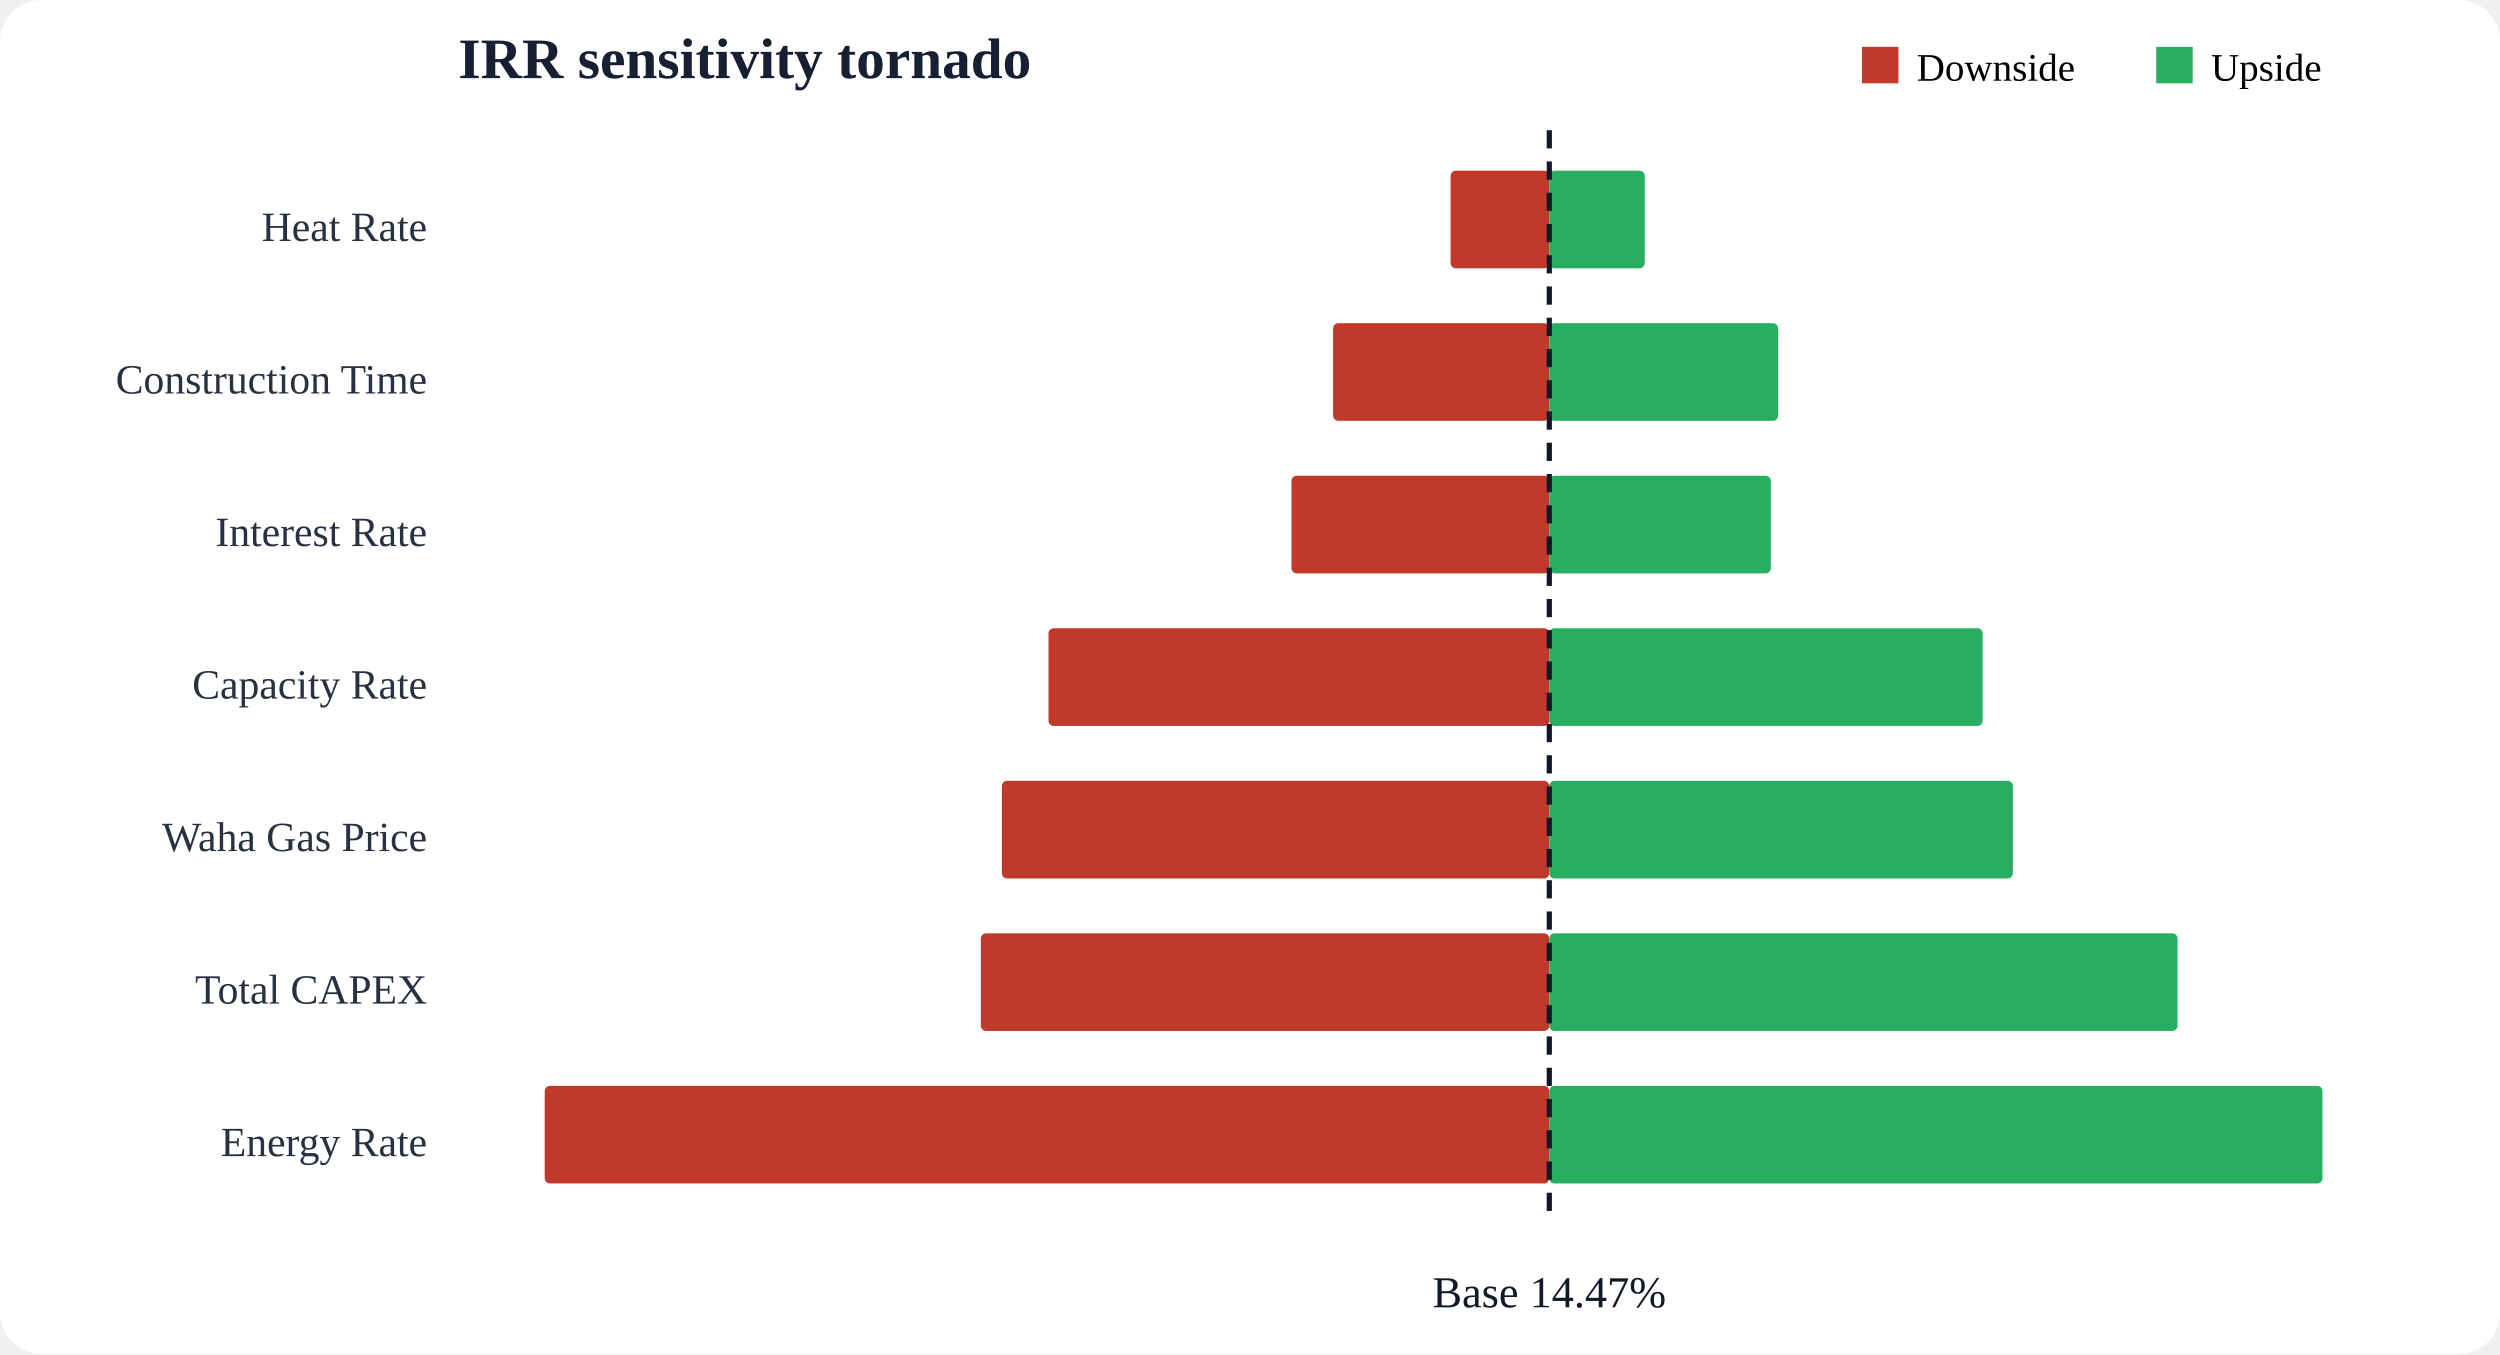
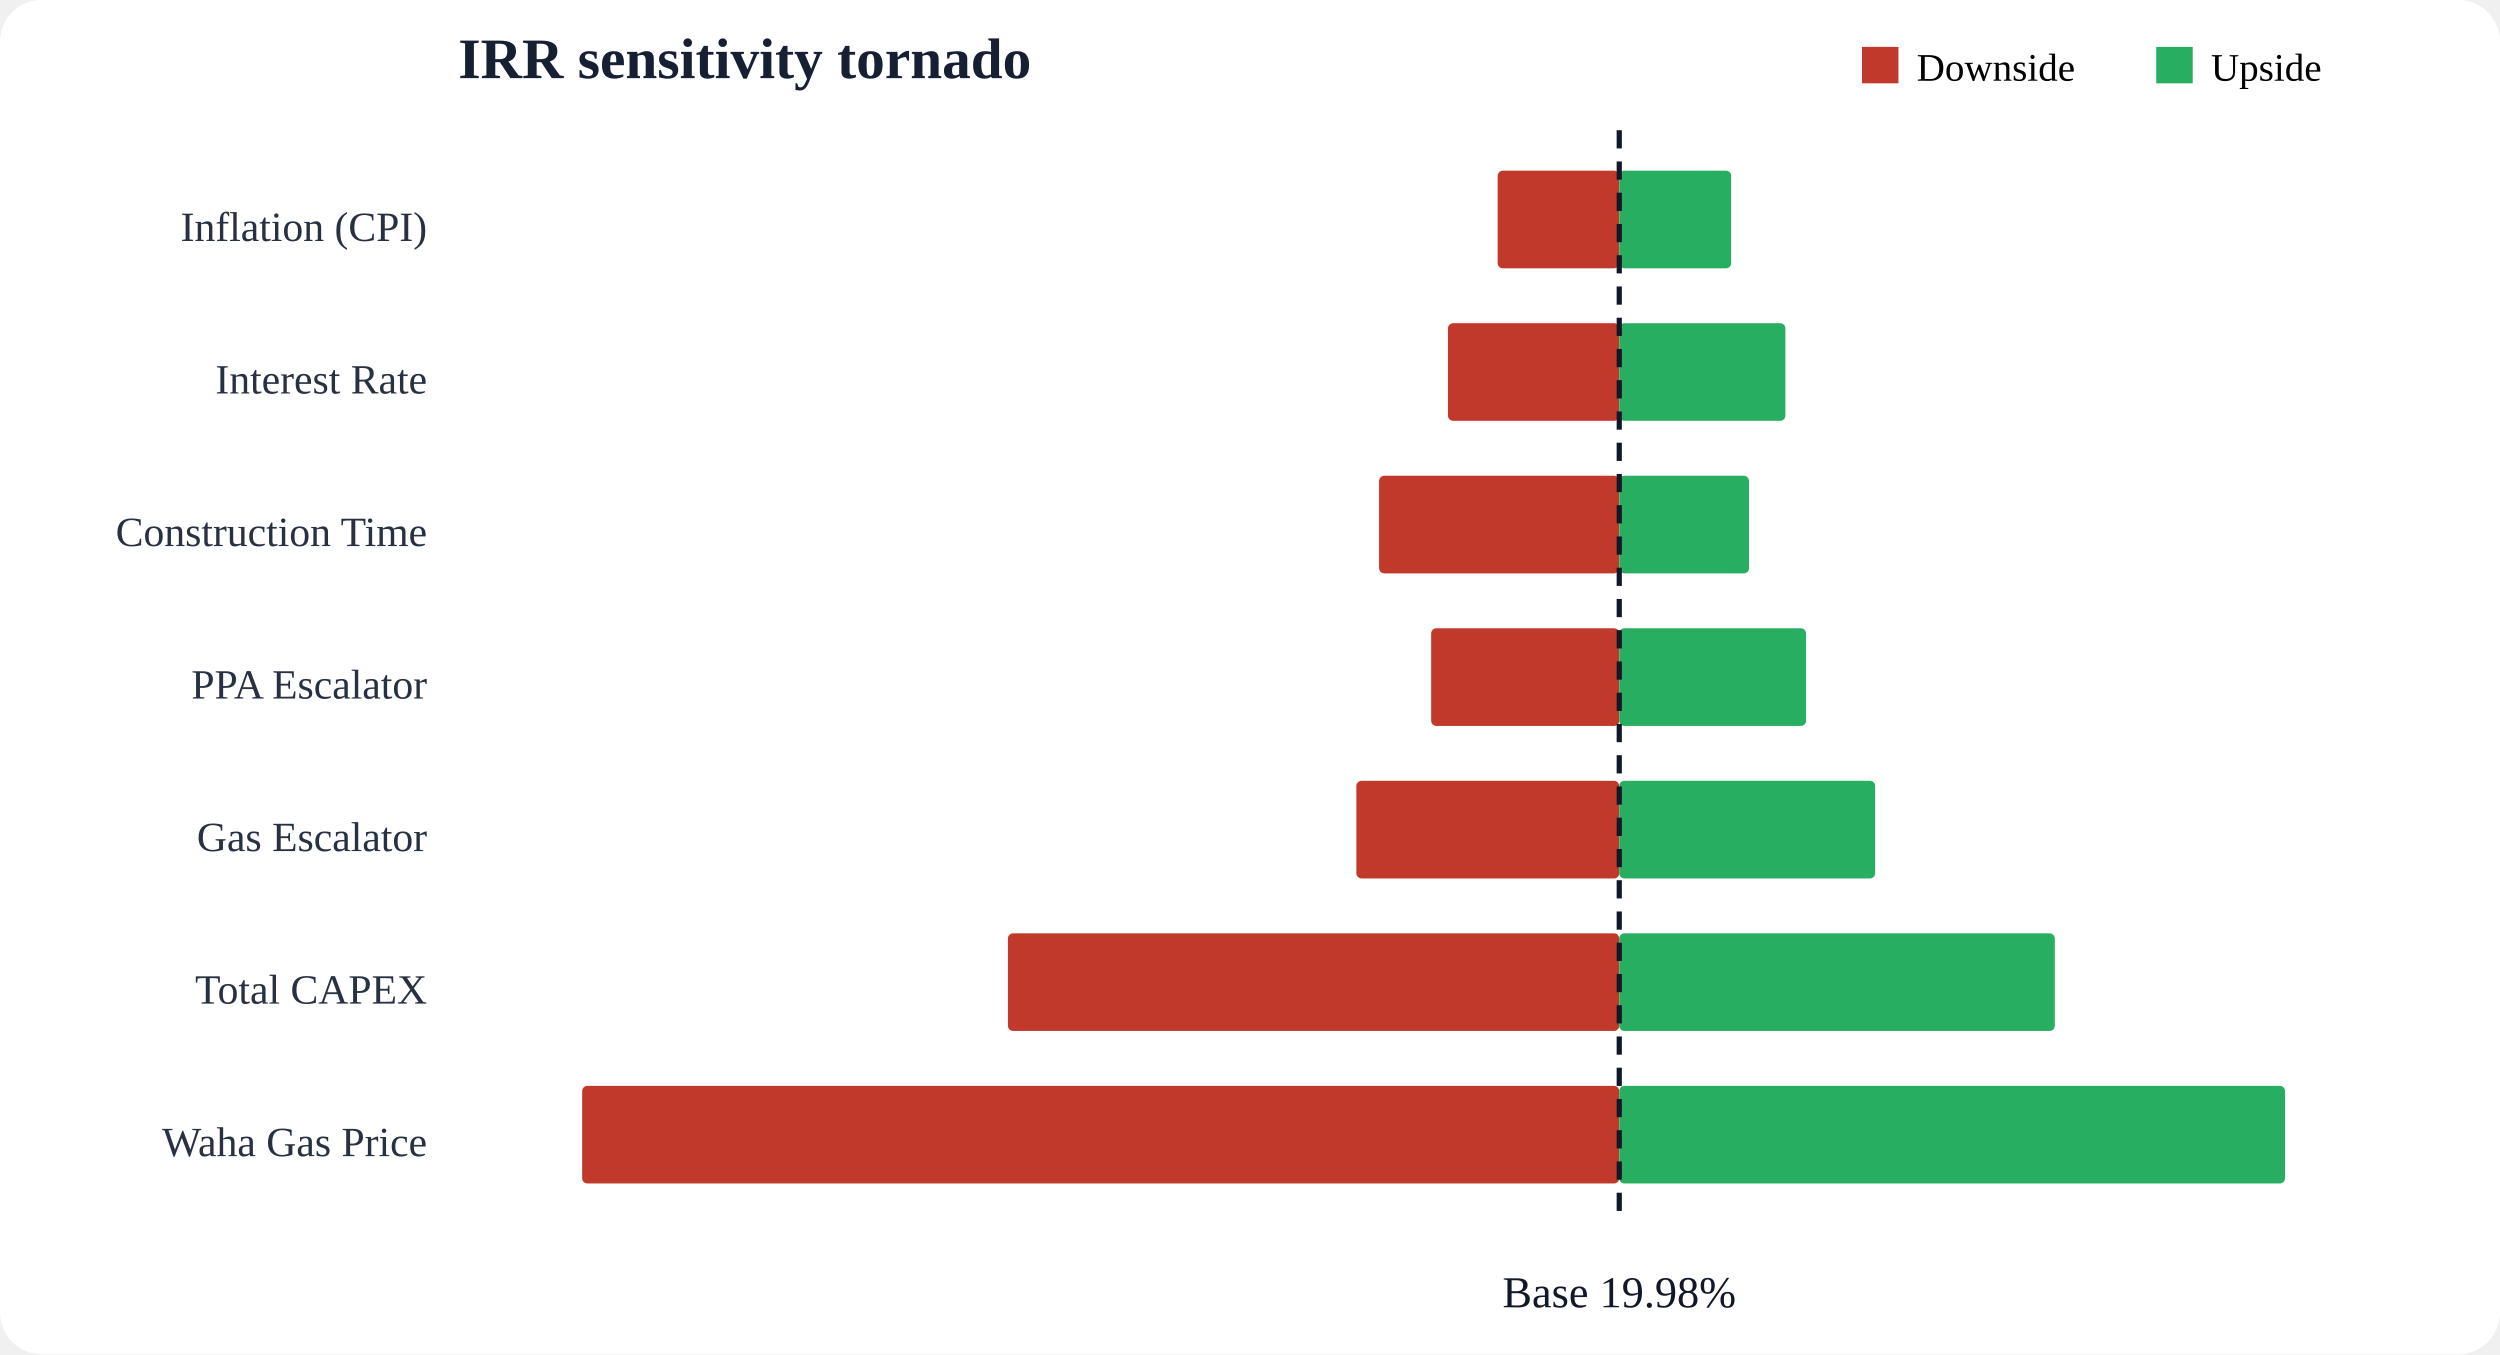
<svg xmlns="http://www.w3.org/2000/svg" viewBox="0 0 960 520" role="img" aria-labelledby="title desc">
  <rect width="100%" height="100%" fill="#ffffff" rx="16" />
  <text x="176" y="30" font-size="22" font-weight="700" fill="#172033">IRR sensitivity tornado</text>
-   <text x="164" y="92.53" text-anchor="end" font-size="16" fill="#273142">Heat Rate</text>
-   <rect x="557.03" y="65.54" width="37.91" height="37.49" fill="#c0392b" rx="2" />
-   <rect x="594.93" y="65.54" width="36.66" height="37.49" fill="#27ae60" rx="2" />
-   <text x="164" y="151.10" text-anchor="end" font-size="16" fill="#273142">Construction Time</text>
-   <rect x="511.92" y="124.11" width="83.01" height="37.49" fill="#c0392b" rx="2" />
-   <rect x="594.93" y="124.11" width="87.88" height="37.49" fill="#27ae60" rx="2" />
-   <text x="164" y="209.68" text-anchor="end" font-size="16" fill="#273142">Interest Rate</text>
-   <rect x="495.92" y="182.69" width="99.02" height="37.49" fill="#c0392b" rx="2" />
-   <rect x="594.93" y="182.69" width="85.07" height="37.49" fill="#27ae60" rx="2" />
-   <text x="164" y="268.25" text-anchor="end" font-size="16" fill="#273142">Capacity Rate</text>
-   <rect x="402.62" y="241.26" width="192.32" height="37.49" fill="#c0392b" rx="2" />
-   <rect x="594.93" y="241.26" width="166.42" height="37.49" fill="#27ae60" rx="2" />
-   <text x="164" y="326.82" text-anchor="end" font-size="16" fill="#273142">Waha Gas Price</text>
-   <rect x="384.73" y="299.83" width="210.20" height="37.49" fill="#c0392b" rx="2" />
-   <rect x="594.93" y="299.83" width="178.02" height="37.49" fill="#27ae60" rx="2" />
+   <text x="164" y="92.53" text-anchor="end" font-size="16" fill="#273142">Inflation (CPI)</text>
+   <rect x="575.10" y="65.54" width="46.68" height="37.49" fill="#c0392b" rx="2" />
+   <rect x="621.79" y="65.54" width="42.98" height="37.49" fill="#27ae60" rx="2" />
+   <text x="164" y="151.10" text-anchor="end" font-size="16" fill="#273142">Interest Rate</text>
+   <rect x="556.01" y="124.11" width="65.78" height="37.49" fill="#c0392b" rx="2" />
+   <rect x="621.79" y="124.11" width="63.80" height="37.49" fill="#27ae60" rx="2" />
+   <text x="164" y="209.68" text-anchor="end" font-size="16" fill="#273142">Construction Time</text>
+   <rect x="529.57" y="182.69" width="92.21" height="37.49" fill="#c0392b" rx="2" />
+   <rect x="621.79" y="182.69" width="49.83" height="37.49" fill="#27ae60" rx="2" />
+   <text x="164" y="268.25" text-anchor="end" font-size="16" fill="#273142">PPA Escalator</text>
+   <rect x="549.56" y="241.26" width="72.23" height="37.49" fill="#c0392b" rx="2" />
+   <rect x="621.79" y="241.26" width="71.74" height="37.49" fill="#27ae60" rx="2" />
+   <text x="164" y="326.82" text-anchor="end" font-size="16" fill="#273142">Gas Escalator</text>
+   <rect x="520.84" y="299.83" width="100.95" height="37.49" fill="#c0392b" rx="2" />
+   <rect x="621.79" y="299.83" width="98.28" height="37.49" fill="#27ae60" rx="2" />
  <text x="164" y="385.39" text-anchor="end" font-size="16" fill="#273142">Total CAPEX</text>
-   <rect x="376.65" y="358.40" width="218.28" height="37.49" fill="#c0392b" rx="2" />
-   <rect x="594.93" y="358.40" width="241.25" height="37.49" fill="#27ae60" rx="2" />
-   <text x="164" y="443.96" text-anchor="end" font-size="16" fill="#273142">Energy Rate</text>
-   <rect x="209.17" y="416.97" width="385.77" height="37.49" fill="#c0392b" rx="2" />
-   <rect x="594.93" y="416.97" width="296.90" height="37.49" fill="#27ae60" rx="2" />
-   <line x1="594.93" x2="594.93" y1="50" y2="469" stroke="#111827" stroke-width="2" stroke-dasharray="7 5" />
-   <text x="594.93" y="502" text-anchor="middle" font-size="17" fill="#111827">Base 14.47%</text>
+   <rect x="387.04" y="358.40" width="234.75" height="37.49" fill="#c0392b" rx="2" />
+   <rect x="621.79" y="358.40" width="167.26" height="37.49" fill="#27ae60" rx="2" />
+   <text x="164" y="443.96" text-anchor="end" font-size="16" fill="#273142">Waha Gas Price</text>
+   <rect x="223.55" y="416.97" width="398.23" height="37.49" fill="#c0392b" rx="2" />
+   <rect x="621.79" y="416.97" width="255.66" height="37.49" fill="#27ae60" rx="2" />
+   <line x1="621.79" x2="621.79" y1="50" y2="469" stroke="#111827" stroke-width="2" stroke-dasharray="7 5" />
+   <text x="621.79" y="502" text-anchor="middle" font-size="17" fill="#111827">Base 19.98%</text>
  <rect x="715" y="18" width="14" height="14" fill="#c0392b" />
  <text x="736" y="31" font-size="15">Downside</text>
  <rect x="828" y="18" width="14" height="14" fill="#27ae60" />
  <text x="849" y="31" font-size="15">Upside</text>
</svg>
